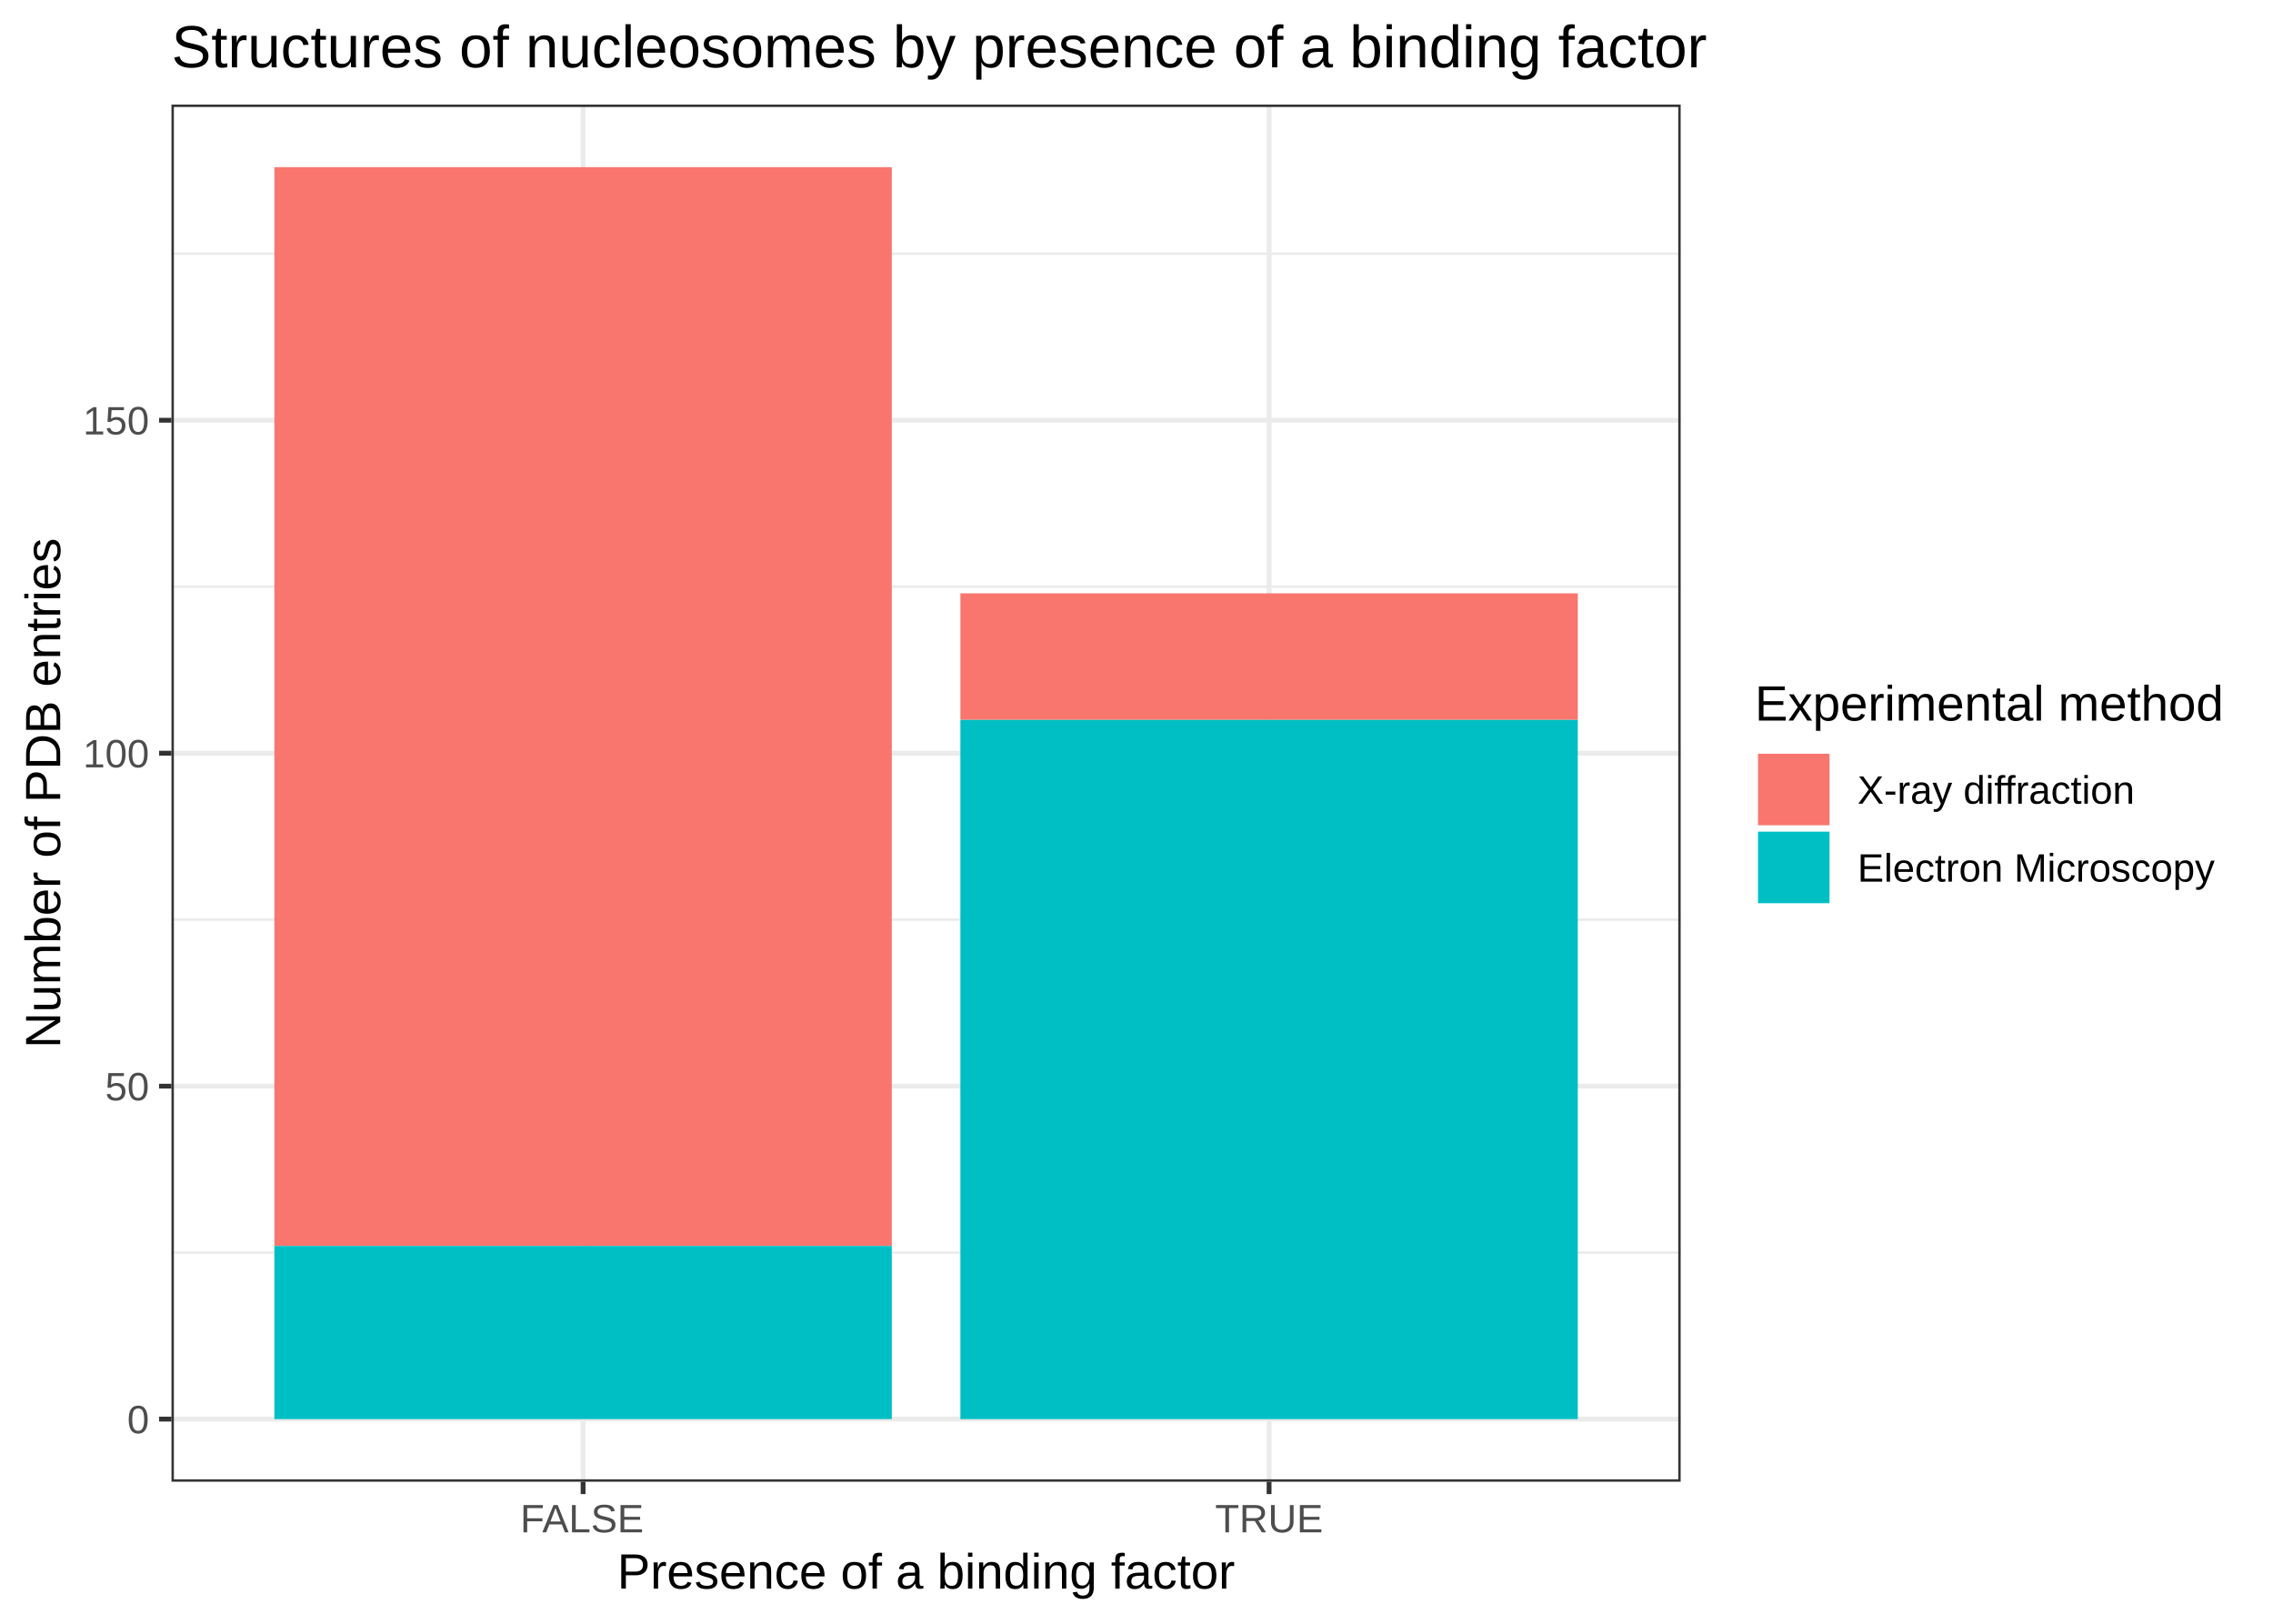
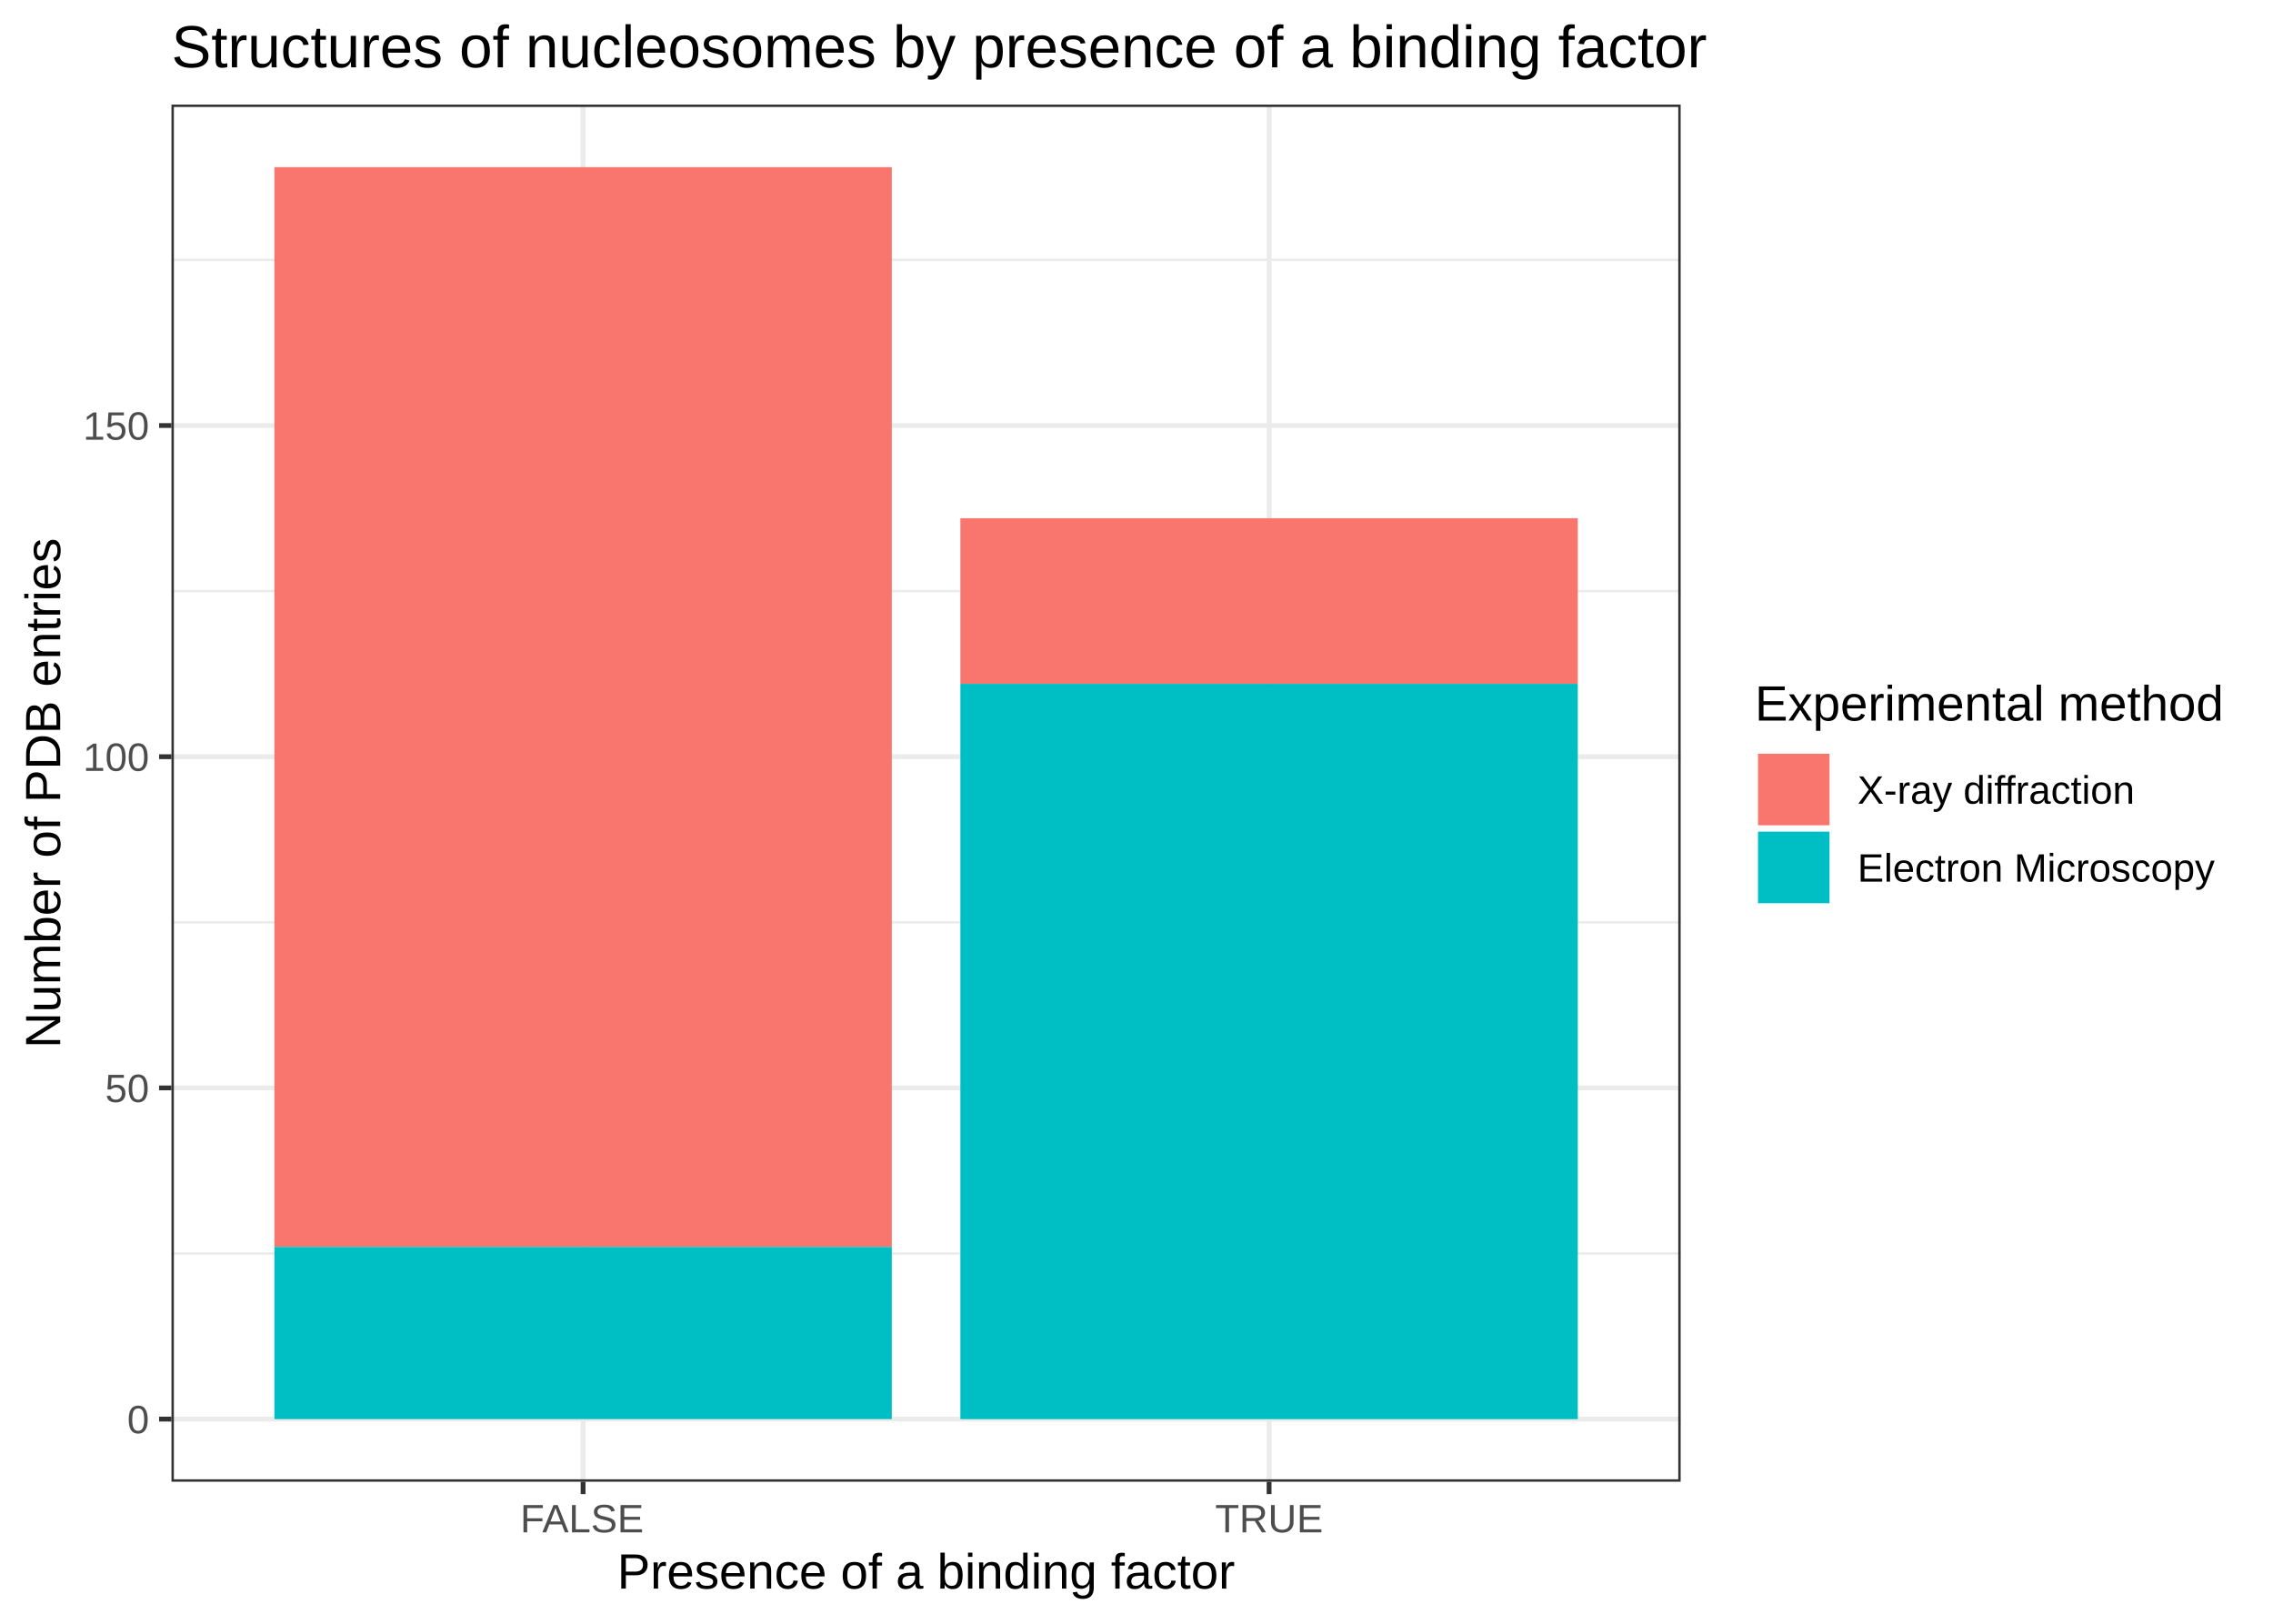
<svg xmlns="http://www.w3.org/2000/svg" viewBox="0 0 504.00 360.00">
  <defs>
    <style type="text/css">
    line, polyline, polygon, path, rect, circle {
      fill: none;
      stroke: #000000;
      stroke-linecap: round;
      stroke-linejoin: round;
      stroke-miterlimit: 10.00;
    }
  </style>
  </defs>
  <rect width="100%" height="100%" style="stroke: none; fill: #FFFFFF;" />
  <rect x="0" y="0" width="504.00" height="360.00" style="stroke-width: 1.07; stroke: #FFFFFF; fill: #FFFFFF;" />
  <defs>
    <clipPath id="cpMzguMDJ8MzcyLjY2fDMyOC41MXwyMy4xOQ==">
      <rect x="38.02" y="23.19" width="334.64" height="305.32" />
    </clipPath>
  </defs>
  <rect x="38.02" y="23.19" width="334.64" height="305.32" style="stroke-width: 1.07; stroke: none; fill: #FFFFFF;" clip-path="url(#cpMzguMDJ8MzcyLjY2fDMyOC41MXwyMy4xOQ==)" />
-   <polyline points="38.02,277.72 372.66,277.72 " style="stroke-width: 0.53; stroke: #EBEBEB; stroke-linecap: butt;" clip-path="url(#cpMzguMDJ8MzcyLjY2fDMyOC41MXwyMy4xOQ==)" />
-   <polyline points="38.02,203.90 372.66,203.90 " style="stroke-width: 0.53; stroke: #EBEBEB; stroke-linecap: butt;" clip-path="url(#cpMzguMDJ8MzcyLjY2fDMyOC41MXwyMy4xOQ==)" />
-   <polyline points="38.02,130.08 372.66,130.08 " style="stroke-width: 0.53; stroke: #EBEBEB; stroke-linecap: butt;" clip-path="url(#cpMzguMDJ8MzcyLjY2fDMyOC41MXwyMy4xOQ==)" />
-   <polyline points="38.02,56.26 372.66,56.26 " style="stroke-width: 0.53; stroke: #EBEBEB; stroke-linecap: butt;" clip-path="url(#cpMzguMDJ8MzcyLjY2fDMyOC41MXwyMy4xOQ==)" />
+   <polyline points="38.02,277.92 372.66,277.92 " style="stroke-width: 0.53; stroke: #EBEBEB; stroke-linecap: butt;" clip-path="url(#cpMzguMDJ8MzcyLjY2fDMyOC41MXwyMy4xOQ==)" />
+   <polyline points="38.02,204.49 372.66,204.49 " style="stroke-width: 0.53; stroke: #EBEBEB; stroke-linecap: butt;" clip-path="url(#cpMzguMDJ8MzcyLjY2fDMyOC41MXwyMy4xOQ==)" />
+   <polyline points="38.02,131.05 372.66,131.05 " style="stroke-width: 0.53; stroke: #EBEBEB; stroke-linecap: butt;" clip-path="url(#cpMzguMDJ8MzcyLjY2fDMyOC41MXwyMy4xOQ==)" />
+   <polyline points="38.02,57.62 372.66,57.62 " style="stroke-width: 0.53; stroke: #EBEBEB; stroke-linecap: butt;" clip-path="url(#cpMzguMDJ8MzcyLjY2fDMyOC41MXwyMy4xOQ==)" />
  <polyline points="38.02,314.63 372.66,314.63 " style="stroke-width: 1.07; stroke: #EBEBEB; stroke-linecap: butt;" clip-path="url(#cpMzguMDJ8MzcyLjY2fDMyOC41MXwyMy4xOQ==)" />
-   <polyline points="38.02,240.81 372.66,240.81 " style="stroke-width: 1.07; stroke: #EBEBEB; stroke-linecap: butt;" clip-path="url(#cpMzguMDJ8MzcyLjY2fDMyOC41MXwyMy4xOQ==)" />
-   <polyline points="38.02,166.99 372.66,166.99 " style="stroke-width: 1.07; stroke: #EBEBEB; stroke-linecap: butt;" clip-path="url(#cpMzguMDJ8MzcyLjY2fDMyOC41MXwyMy4xOQ==)" />
-   <polyline points="38.02,93.17 372.66,93.17 " style="stroke-width: 1.07; stroke: #EBEBEB; stroke-linecap: butt;" clip-path="url(#cpMzguMDJ8MzcyLjY2fDMyOC41MXwyMy4xOQ==)" />
+   <polyline points="38.02,241.20 372.66,241.20 " style="stroke-width: 1.07; stroke: #EBEBEB; stroke-linecap: butt;" clip-path="url(#cpMzguMDJ8MzcyLjY2fDMyOC41MXwyMy4xOQ==)" />
+   <polyline points="38.02,167.77 372.66,167.77 " style="stroke-width: 1.07; stroke: #EBEBEB; stroke-linecap: butt;" clip-path="url(#cpMzguMDJ8MzcyLjY2fDMyOC41MXwyMy4xOQ==)" />
+   <polyline points="38.02,94.34 372.66,94.34 " style="stroke-width: 1.07; stroke: #EBEBEB; stroke-linecap: butt;" clip-path="url(#cpMzguMDJ8MzcyLjY2fDMyOC41MXwyMy4xOQ==)" />
  <polyline points="129.29,328.51 129.29,23.19 " style="stroke-width: 1.07; stroke: #EBEBEB; stroke-linecap: butt;" clip-path="url(#cpMzguMDJ8MzcyLjY2fDMyOC41MXwyMy4xOQ==)" />
  <polyline points="281.40,328.51 281.40,23.19 " style="stroke-width: 1.07; stroke: #EBEBEB; stroke-linecap: butt;" clip-path="url(#cpMzguMDJ8MzcyLjY2fDMyOC41MXwyMy4xOQ==)" />
-   <rect x="60.84" y="37.06" width="136.90" height="239.18" style="stroke-width: 1.07; stroke: none; stroke-linecap: square; stroke-linejoin: miter; fill: #F8766D;" clip-path="url(#cpMzguMDJ8MzcyLjY2fDMyOC41MXwyMy4xOQ==)" />
-   <rect x="60.84" y="276.24" width="136.90" height="38.39" style="stroke-width: 1.07; stroke: none; stroke-linecap: square; stroke-linejoin: miter; fill: #00BFC4;" clip-path="url(#cpMzguMDJ8MzcyLjY2fDMyOC41MXwyMy4xOQ==)" />
-   <rect x="212.95" y="131.55" width="136.90" height="28.05" style="stroke-width: 1.07; stroke: none; stroke-linecap: square; stroke-linejoin: miter; fill: #F8766D;" clip-path="url(#cpMzguMDJ8MzcyLjY2fDMyOC41MXwyMy4xOQ==)" />
-   <rect x="212.95" y="159.61" width="136.90" height="155.02" style="stroke-width: 1.07; stroke: none; stroke-linecap: square; stroke-linejoin: miter; fill: #00BFC4;" clip-path="url(#cpMzguMDJ8MzcyLjY2fDMyOC41MXwyMy4xOQ==)" />
+   <rect x="60.84" y="37.06" width="136.90" height="239.38" style="stroke-width: 1.07; stroke: none; stroke-linecap: square; stroke-linejoin: miter; fill: #F8766D;" clip-path="url(#cpMzguMDJ8MzcyLjY2fDMyOC41MXwyMy4xOQ==)" />
+   <rect x="60.84" y="276.45" width="136.90" height="38.18" style="stroke-width: 1.07; stroke: none; stroke-linecap: square; stroke-linejoin: miter; fill: #00BFC4;" clip-path="url(#cpMzguMDJ8MzcyLjY2fDMyOC41MXwyMy4xOQ==)" />
+   <rect x="212.95" y="114.90" width="136.90" height="36.72" style="stroke-width: 1.07; stroke: none; stroke-linecap: square; stroke-linejoin: miter; fill: #F8766D;" clip-path="url(#cpMzguMDJ8MzcyLjY2fDMyOC41MXwyMy4xOQ==)" />
+   <rect x="212.95" y="151.62" width="136.90" height="163.02" style="stroke-width: 1.07; stroke: none; stroke-linecap: square; stroke-linejoin: miter; fill: #00BFC4;" clip-path="url(#cpMzguMDJ8MzcyLjY2fDMyOC41MXwyMy4xOQ==)" />
  <rect x="38.02" y="23.19" width="334.64" height="305.32" style="stroke-width: 1.07; stroke: #333333;" clip-path="url(#cpMzguMDJ8MzcyLjY2fDMyOC41MXwyMy4xOQ==)" />
  <defs>
    <clipPath id="cpMC4wMHw1MDQuMDB8MzYwLjAwfDAuMDA=">
      <rect x="0.00" y="0.00" width="504.00" height="360.00" />
    </clipPath>
  </defs>
  <g clip-path="url(#cpMC4wMHw1MDQuMDB8MzYwLjAwfDAuMDA=)">
    <text x="28.20" y="317.78" style="font-size: 8.80px; fill: #4D4D4D; font-family: Arial;" textLength="4.89px" lengthAdjust="spacingAndGlyphs">0</text>
  </g>
  <g clip-path="url(#cpMC4wMHw1MDQuMDB8MzYwLjAwfDAuMDA=)">
-     <text x="23.30" y="243.96" style="font-size: 8.80px; fill: #4D4D4D; font-family: Arial;" textLength="9.79px" lengthAdjust="spacingAndGlyphs">50</text>
+     <text x="23.30" y="244.35" style="font-size: 8.80px; fill: #4D4D4D; font-family: Arial;" textLength="9.79px" lengthAdjust="spacingAndGlyphs">50</text>
  </g>
  <g clip-path="url(#cpMC4wMHw1MDQuMDB8MzYwLjAwfDAuMDA=)">
-     <text x="18.41" y="170.14" style="font-size: 8.80px; fill: #4D4D4D; font-family: Arial;" textLength="14.68px" lengthAdjust="spacingAndGlyphs">100</text>
+     <text x="18.41" y="170.92" style="font-size: 8.80px; fill: #4D4D4D; font-family: Arial;" textLength="14.68px" lengthAdjust="spacingAndGlyphs">100</text>
  </g>
  <g clip-path="url(#cpMC4wMHw1MDQuMDB8MzYwLjAwfDAuMDA=)">
-     <text x="18.41" y="96.32" style="font-size: 8.80px; fill: #4D4D4D; font-family: Arial;" textLength="14.68px" lengthAdjust="spacingAndGlyphs">150</text>
+     <text x="18.41" y="97.49" style="font-size: 8.80px; fill: #4D4D4D; font-family: Arial;" textLength="14.68px" lengthAdjust="spacingAndGlyphs">150</text>
  </g>
  <polyline points="35.28,314.63 38.02,314.63 " style="stroke-width: 1.07; stroke: #333333; stroke-linecap: butt;" clip-path="url(#cpMC4wMHw1MDQuMDB8MzYwLjAwfDAuMDA=)" />
-   <polyline points="35.28,240.81 38.02,240.81 " style="stroke-width: 1.07; stroke: #333333; stroke-linecap: butt;" clip-path="url(#cpMC4wMHw1MDQuMDB8MzYwLjAwfDAuMDA=)" />
-   <polyline points="35.28,166.99 38.02,166.99 " style="stroke-width: 1.07; stroke: #333333; stroke-linecap: butt;" clip-path="url(#cpMC4wMHw1MDQuMDB8MzYwLjAwfDAuMDA=)" />
-   <polyline points="35.28,93.17 38.02,93.17 " style="stroke-width: 1.07; stroke: #333333; stroke-linecap: butt;" clip-path="url(#cpMC4wMHw1MDQuMDB8MzYwLjAwfDAuMDA=)" />
+   <polyline points="35.28,241.20 38.02,241.20 " style="stroke-width: 1.07; stroke: #333333; stroke-linecap: butt;" clip-path="url(#cpMC4wMHw1MDQuMDB8MzYwLjAwfDAuMDA=)" />
+   <polyline points="35.28,167.77 38.02,167.77 " style="stroke-width: 1.07; stroke: #333333; stroke-linecap: butt;" clip-path="url(#cpMC4wMHw1MDQuMDB8MzYwLjAwfDAuMDA=)" />
+   <polyline points="35.28,94.34 38.02,94.34 " style="stroke-width: 1.07; stroke: #333333; stroke-linecap: butt;" clip-path="url(#cpMC4wMHw1MDQuMDB8MzYwLjAwfDAuMDA=)" />
  <polyline points="129.29,331.25 129.29,328.51 " style="stroke-width: 1.07; stroke: #333333; stroke-linecap: butt;" clip-path="url(#cpMC4wMHw1MDQuMDB8MzYwLjAwfDAuMDA=)" />
  <polyline points="281.40,331.25 281.40,328.51 " style="stroke-width: 1.07; stroke: #333333; stroke-linecap: butt;" clip-path="url(#cpMC4wMHw1MDQuMDB8MzYwLjAwfDAuMDA=)" />
  <g clip-path="url(#cpMC4wMHw1MDQuMDB8MzYwLjAwfDAuMDA=)">
    <text x="115.35" y="339.74" style="font-size: 8.80px; fill: #4D4D4D; font-family: Arial;" textLength="27.88px" lengthAdjust="spacingAndGlyphs">FALSE</text>
  </g>
  <g clip-path="url(#cpMC4wMHw1MDQuMDB8MzYwLjAwfDAuMDA=)">
    <text x="269.42" y="339.74" style="font-size: 8.80px; fill: #4D4D4D; font-family: Arial;" textLength="23.96px" lengthAdjust="spacingAndGlyphs">TRUE</text>
  </g>
  <g clip-path="url(#cpMC4wMHw1MDQuMDB8MzYwLjAwfDAuMDA=)">
    <text x="136.85" y="352.21" style="font-size: 11.00px; font-family: Arial;" textLength="136.97px" lengthAdjust="spacingAndGlyphs">Presence of a binding factor</text>
  </g>
  <g clip-path="url(#cpMC4wMHw1MDQuMDB8MzYwLjAwfDAuMDA=)">
    <text transform="translate(13.35,232.40) rotate(-90)" style="font-size: 11.00px; font-family: Arial;" textLength="113.10px" lengthAdjust="spacingAndGlyphs">Number of PDB entries</text>
  </g>
  <rect x="383.62" y="145.25" width="114.90" height="61.19" style="stroke-width: 1.07; stroke: none; fill: #FFFFFF;" clip-path="url(#cpMC4wMHw1MDQuMDB8MzYwLjAwfDAuMDA=)" />
  <g clip-path="url(#cpMC4wMHw1MDQuMDB8MzYwLjAwfDAuMDA=)">
    <text x="389.10" y="159.76" style="font-size: 11.00px; font-family: Arial;" textLength="103.94px" lengthAdjust="spacingAndGlyphs">Experimental method</text>
  </g>
  <rect x="389.10" y="166.40" width="17.28" height="17.28" style="stroke-width: 1.07; stroke: none; fill: #FFFFFF;" clip-path="url(#cpMC4wMHw1MDQuMDB8MzYwLjAwfDAuMDA=)" />
  <rect x="389.81" y="167.11" width="15.86" height="15.86" style="stroke-width: 1.07; stroke: none; stroke-linecap: square; stroke-linejoin: miter; fill: #F8766D;" clip-path="url(#cpMC4wMHw1MDQuMDB8MzYwLjAwfDAuMDA=)" />
  <rect x="389.10" y="183.68" width="17.28" height="17.28" style="stroke-width: 1.07; stroke: none; fill: #FFFFFF;" clip-path="url(#cpMC4wMHw1MDQuMDB8MzYwLjAwfDAuMDA=)" />
  <rect x="389.81" y="184.39" width="15.86" height="15.86" style="stroke-width: 1.07; stroke: none; stroke-linecap: square; stroke-linejoin: miter; fill: #00BFC4;" clip-path="url(#cpMC4wMHw1MDQuMDB8MzYwLjAwfDAuMDA=)" />
  <g clip-path="url(#cpMC4wMHw1MDQuMDB8MzYwLjAwfDAuMDA=)">
    <text x="411.86" y="178.19" style="font-size: 8.80px; font-family: Arial;" textLength="61.62px" lengthAdjust="spacingAndGlyphs">X-ray diffraction</text>
  </g>
  <g clip-path="url(#cpMC4wMHw1MDQuMDB8MzYwLjAwfDAuMDA=)">
    <text x="411.86" y="195.47" style="font-size: 8.80px; font-family: Arial;" textLength="79.23px" lengthAdjust="spacingAndGlyphs">Electron Microscopy</text>
  </g>
  <g clip-path="url(#cpMC4wMHw1MDQuMDB8MzYwLjAwfDAuMDA=)">
    <text x="38.02" y="14.93" style="font-size: 13.20px; font-family: Arial;" textLength="340.45px" lengthAdjust="spacingAndGlyphs">Structures of nucleosomes by presence of a binding factor</text>
  </g>
</svg>
